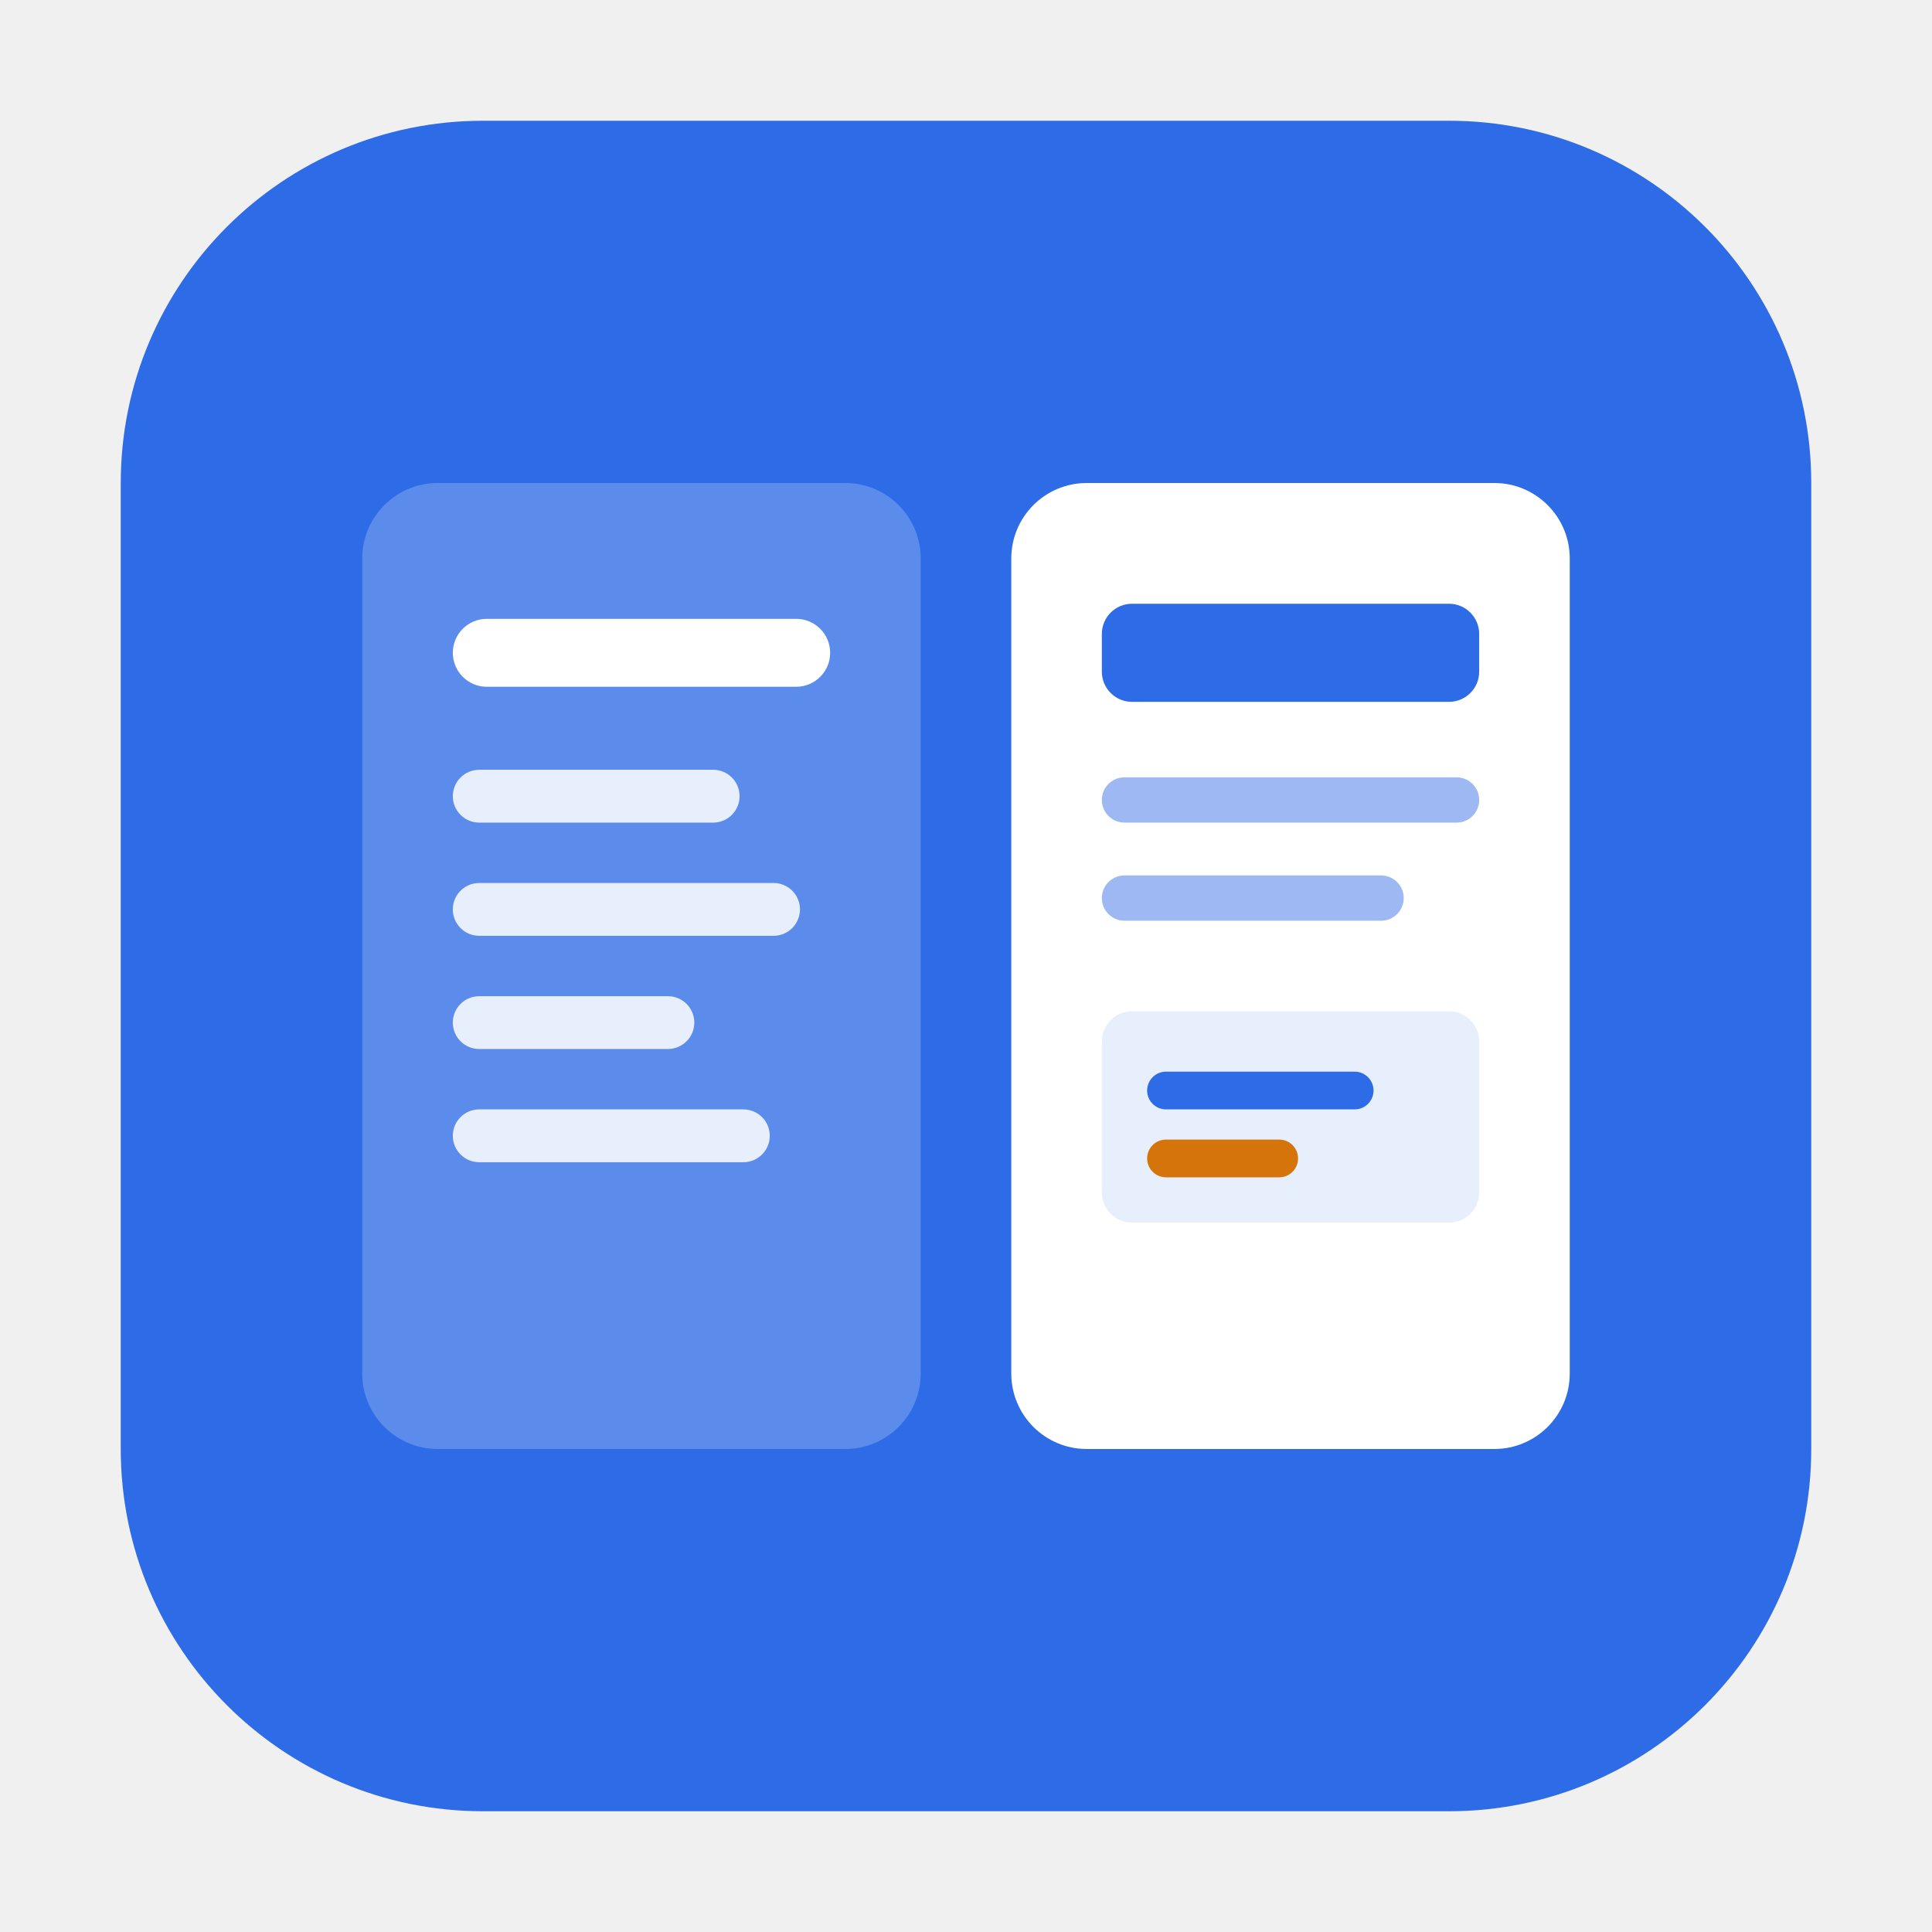
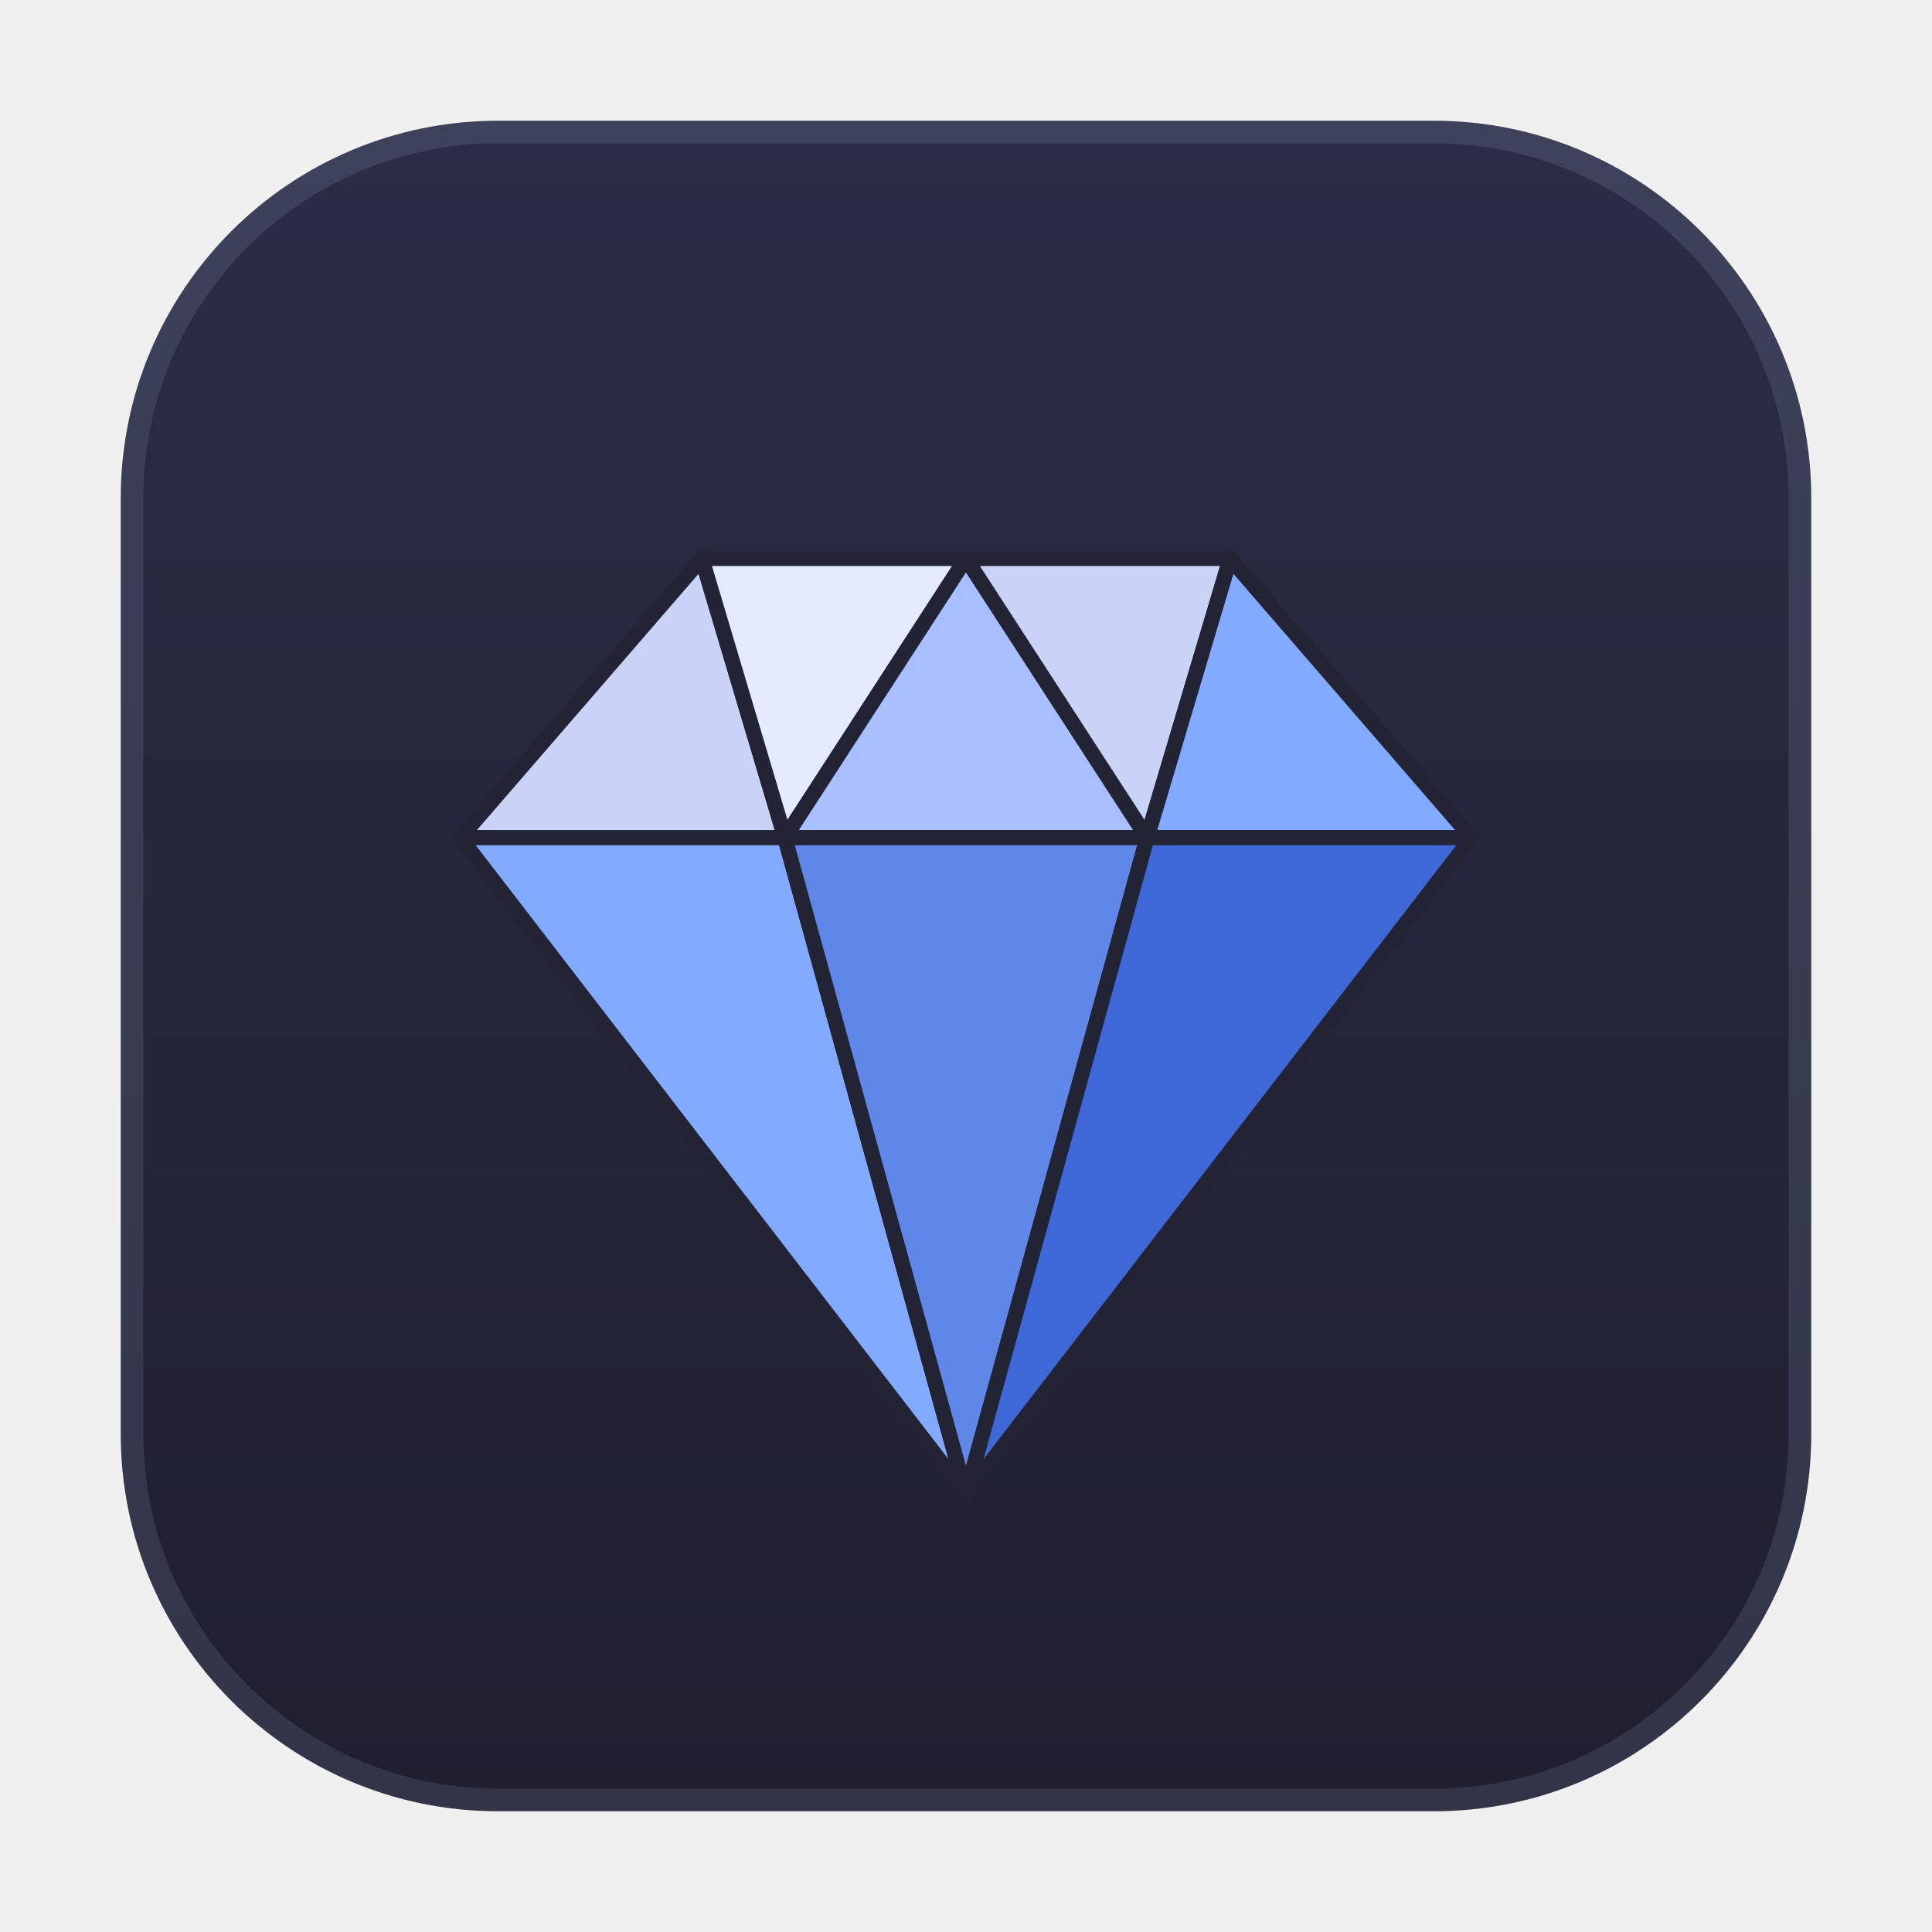
<svg xmlns="http://www.w3.org/2000/svg" width="512" height="512" viewBox="0 0 512 512">
-   <rect x="32" y="32" width="448" height="448" rx="96" fill="#2e6be6" />
-   <rect x="96" y="128" width="148" height="256" rx="20" fill="#ffffff" fill-opacity="0.22" />
-   <rect x="120" y="164" width="100" height="18" rx="9" fill="#ffffff" />
-   <rect x="120" y="204" width="76" height="14" rx="7" fill="#ffffff" fill-opacity="0.85" />
-   <rect x="120" y="234" width="92" height="14" rx="7" fill="#ffffff" fill-opacity="0.85" />
-   <rect x="120" y="264" width="64" height="14" rx="7" fill="#ffffff" fill-opacity="0.85" />
-   <rect x="120" y="294" width="84" height="14" rx="7" fill="#ffffff" fill-opacity="0.85" />
-   <rect x="268" y="128" width="148" height="256" rx="20" fill="#ffffff" />
-   <rect x="292" y="160" width="100" height="26" rx="8" fill="#2e6be6" />
-   <rect x="292" y="206" width="100" height="12" rx="6" fill="#9db8f2" />
-   <rect x="292" y="232" width="80" height="12" rx="6" fill="#9db8f2" />
-   <rect x="292" y="268" width="100" height="56" rx="8" fill="#e7eefc" />
-   <rect x="304" y="284" width="60" height="10" rx="5" fill="#2e6be6" />
-   <rect x="304" y="302" width="40" height="10" rx="5" fill="#d4740b" />
+   <defs>
+     <linearGradient id="tile" x1="0" y1="0" x2="0" y2="1">
+       <stop offset="0" stop-color="#2a2d45" />
+       <stop offset="1" stop-color="#1e2030" />
+     </linearGradient>
+   </defs>
+   <rect x="32" y="32" width="448" height="448" rx="100" fill="url(#tile)" />
+   <rect x="35" y="35" width="442" height="442" rx="97" fill="none" stroke="#c8d3f5" stroke-opacity="0.12" stroke-width="6" />
+   <g stroke="#222436" stroke-width="4" stroke-linejoin="round">
+     <polygon points="122,222 186,148 208,222" fill="#c8d3f5" />
+     <polygon points="186,148 256,148 208,222" fill="#e4eaff" />
+     <polygon points="256,148 208,222 304,222" fill="#a8c0ff" />
+     <polygon points="256,148 326,148 304,222" fill="#c8d3f5" />
+     <polygon points="326,148 390,222 304,222" fill="#82aaff" />
+     <polygon points="122,222 208,222 256,396" fill="#82aaff" />
+     <polygon points="208,222 304,222 256,396" fill="#5f87e8" />
+     <polygon points="304,222 390,222 256,396" fill="#3e68d7" />
+   </g>
</svg>
